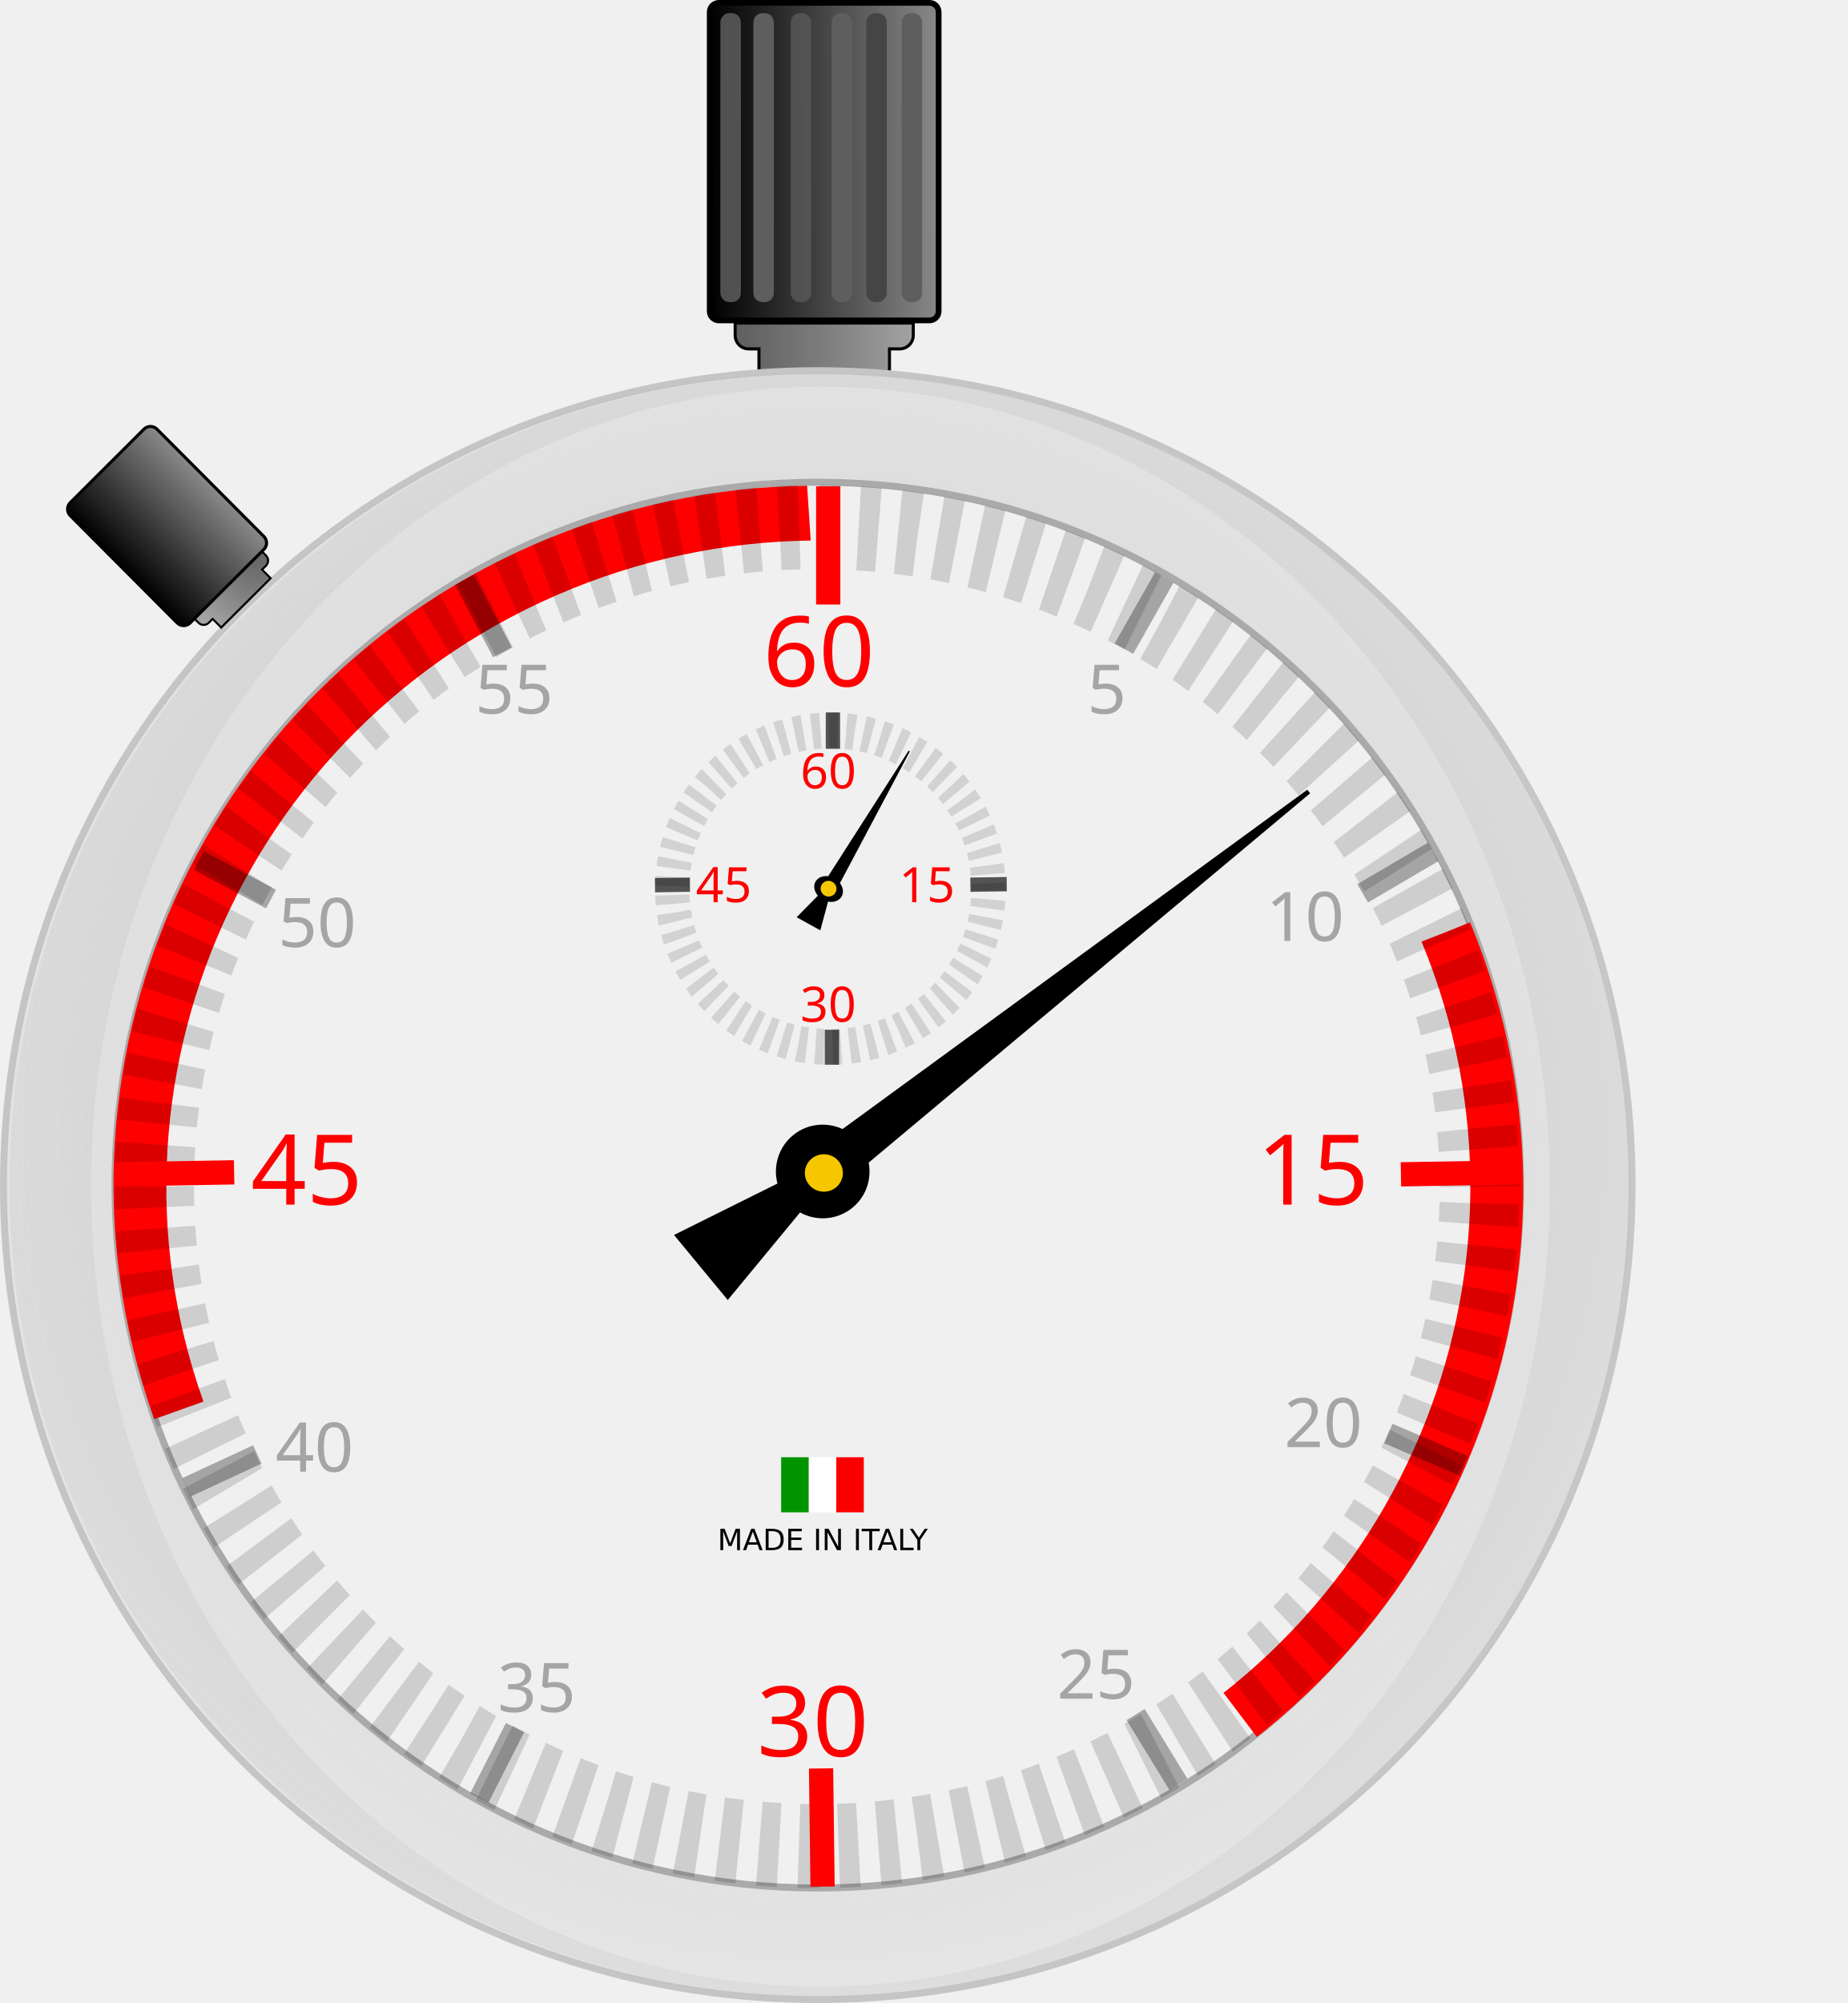
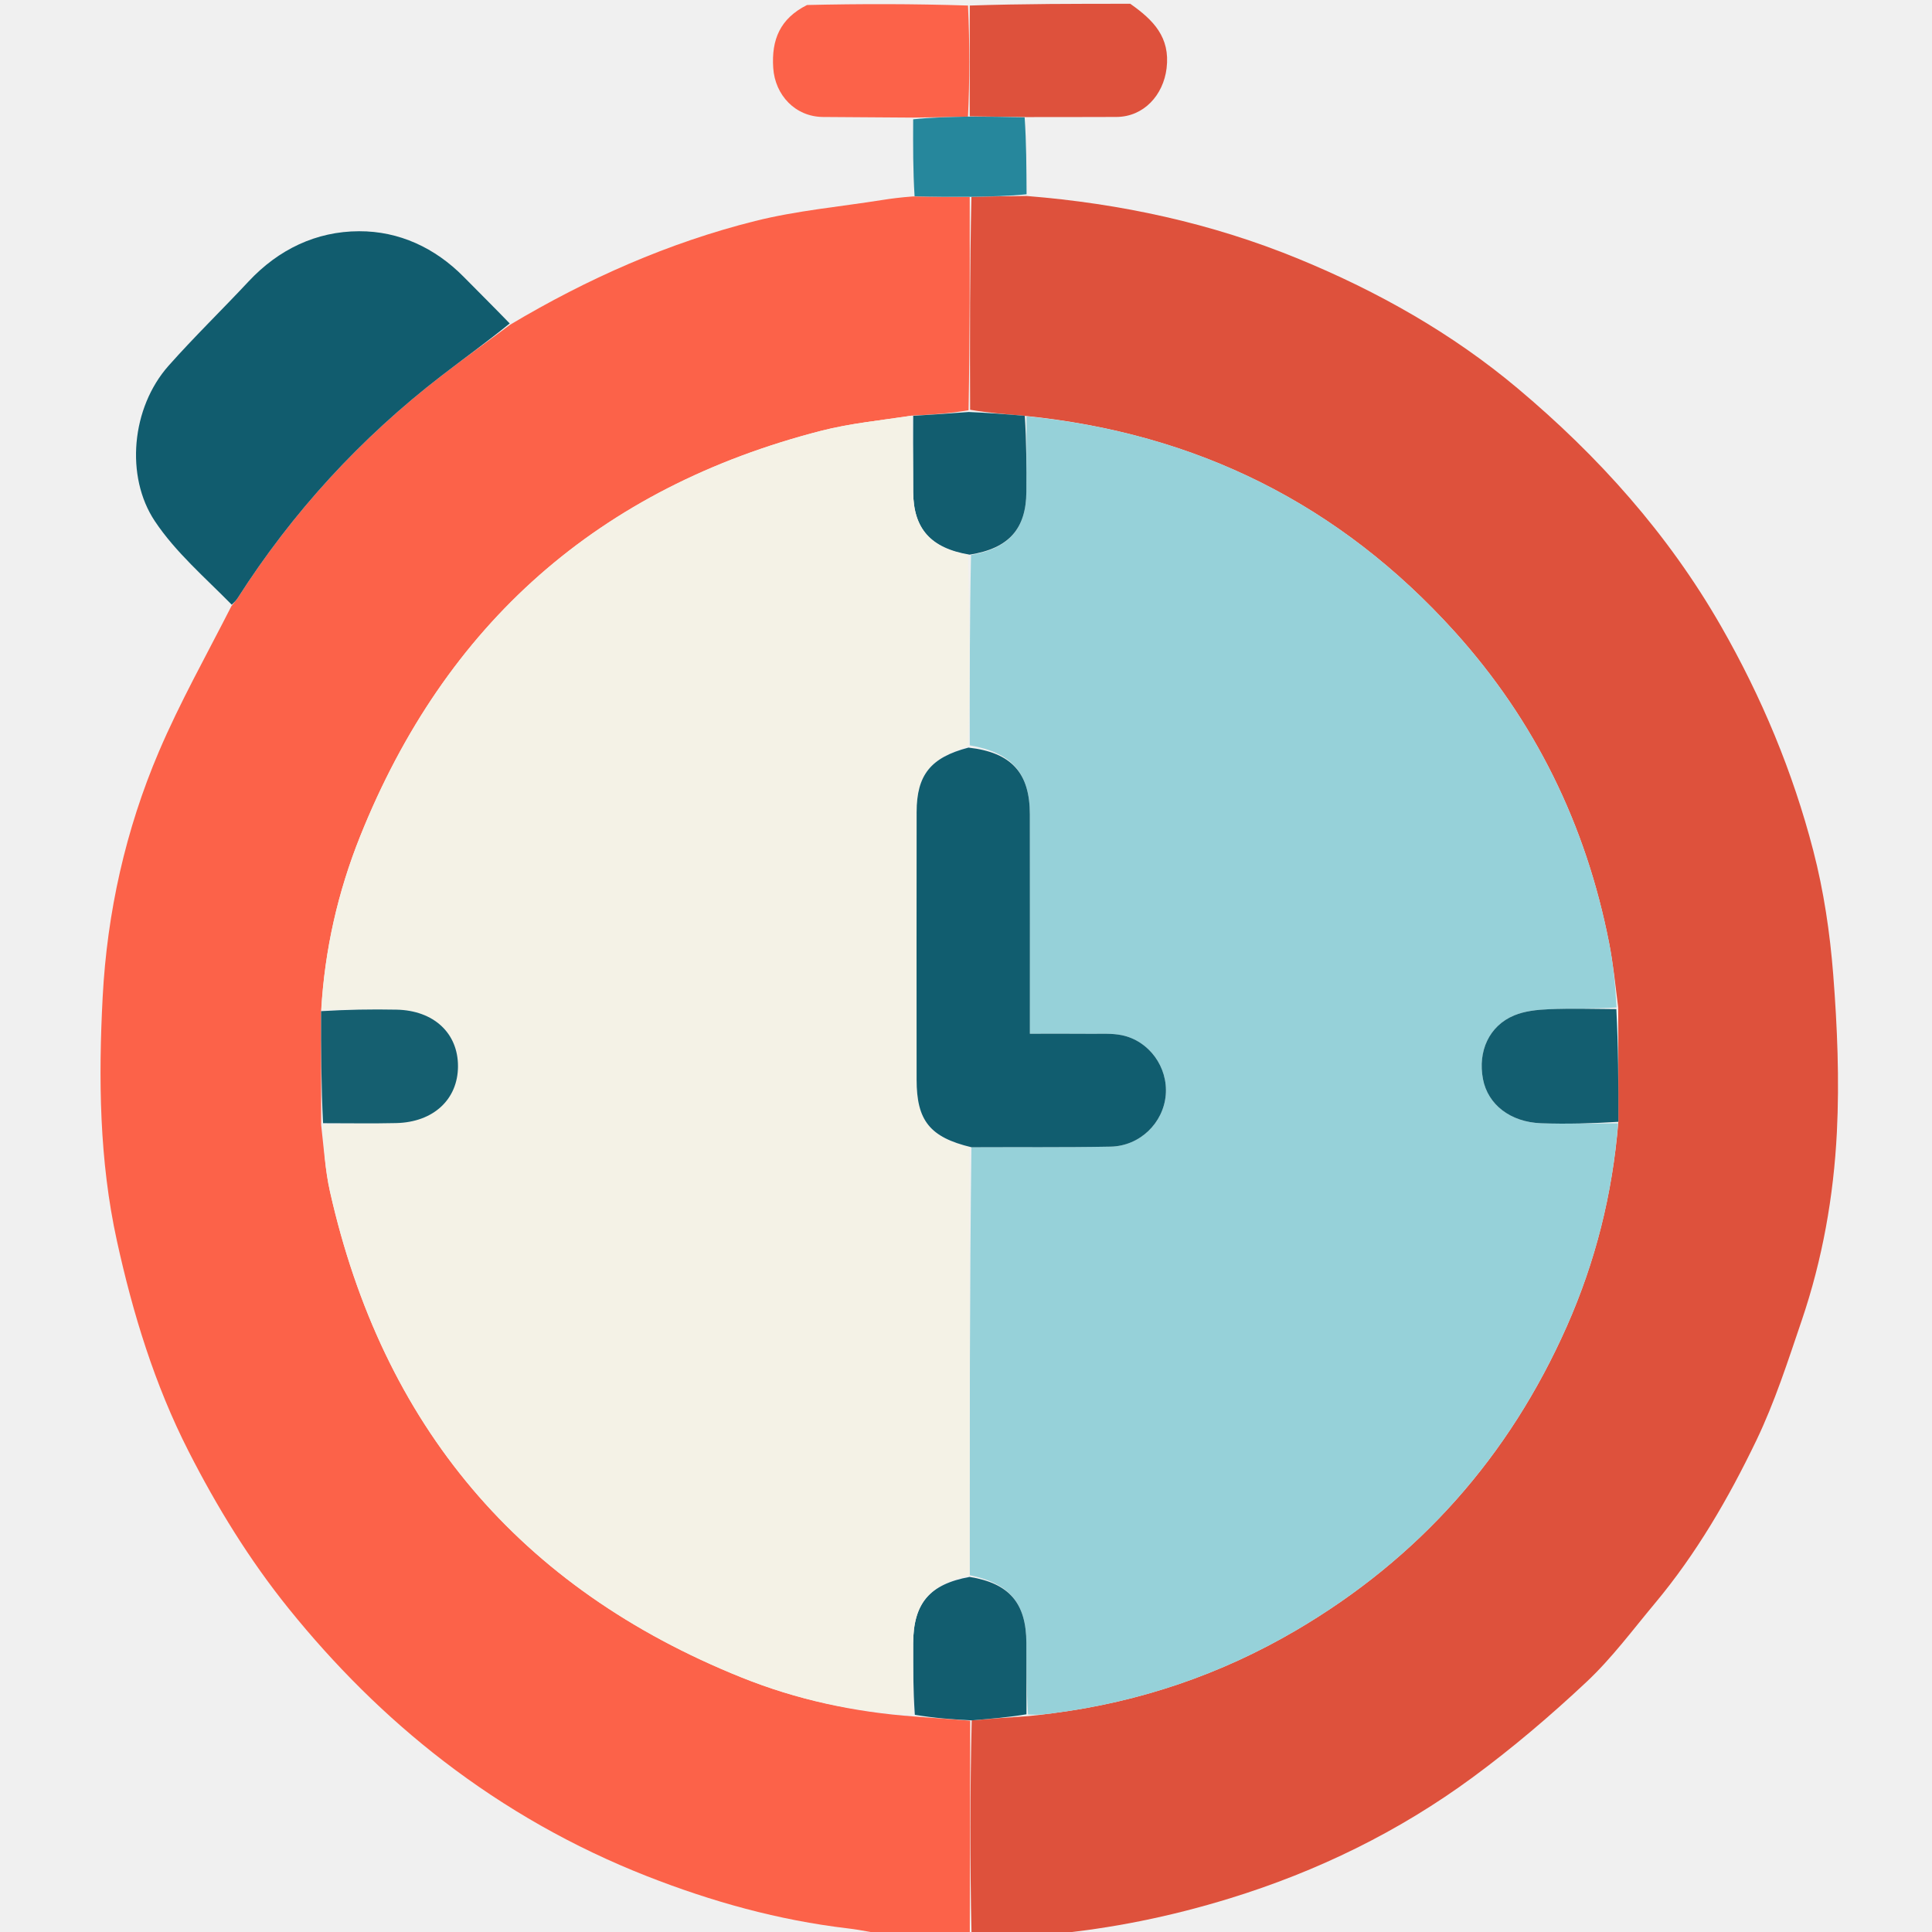
- <svg xmlns="http://www.w3.org/2000/svg" xmlns:xlink="http://www.w3.org/1999/xlink" id="svg1" viewBox="0 0 606.67 657.5" version="1.1">
-   <defs id="defs3">
-     <linearGradient id="linearGradient2182">
-       <stop id="stop2183" style="stop-color:#5e5e5e" offset="0" />
-       <stop id="stop2184" style="stop-color:#474747;stop-opacity:.454" offset="1" />
-     </linearGradient>
-     <linearGradient id="linearGradient1712">
-       <stop id="stop1713" style="stop-color:#000000" offset="0" />
-       <stop id="stop1714" style="stop-color:#ffffff" offset="1" />
-     </linearGradient>
-     <linearGradient id="linearGradient1702">
-       <stop id="stop1703" style="stop-color:#cacaca" offset="0" />
-       <stop id="stop1704" style="stop-color:#cacaca;stop-opacity:0" offset="1" />
-     </linearGradient>
-     <radialGradient id="radialGradient1706" xlink:href="#linearGradient1702" gradientUnits="userSpaceOnUse" cy="509.73" cx="376.01" gradientTransform="scale(1 .99998)" r="497.32" />
-     <radialGradient id="radialGradient1711" xlink:href="#linearGradient1702" gradientUnits="userSpaceOnUse" cy="509.73" cx="376.01" gradientTransform="matrix(.99803 0 0 .996 2.5723 2.1099)" r="497.32" />
-     <radialGradient id="radialGradient1716" xlink:href="#linearGradient1712" gradientUnits="userSpaceOnUse" cy="530.61" cx="378.6" gradientTransform="scale(1 .99998)" r="432.17" />
-     <radialGradient id="radialGradient2439" xlink:href="#linearGradient2182" gradientUnits="userSpaceOnUse" cy="57.465" cx="488.17" gradientTransform="matrix(.39282 -.39152 .57715 .57905 -400.49 533.77)" r="60.89" />
-     <linearGradient id="linearGradient2472" y2="22.35" xlink:href="#linearGradient1712" gradientUnits="userSpaceOnUse" y1="23.035" gradientTransform="matrix(.84915 0 0 1.1776 -1.1415 1.3317)" x2="562.06" x1="398.92" />
-     <linearGradient id="linearGradient2571" y2="350.03" xlink:href="#linearGradient2182" gradientUnits="userSpaceOnUse" y1="350.03" gradientTransform="scale(1.874 .53362)" x2="222.03" x1="182.44" />
-     <linearGradient id="linearGradient2584" y2="22.35" xlink:href="#linearGradient1712" gradientUnits="userSpaceOnUse" y1="23.035" gradientTransform="matrix(.57179 0 0 .793 -357.84 245.58)" x2="562.06" x1="398.92" />
-   </defs>
-   <g id="layer1" transform="translate(-97.078 -148.39)">
-     <g id="g1565">
-       <g id="g2572" transform="matrix(.80176 0 0 .80176 62.018 112)">
-         <g id="g2450" transform="translate(3.3015,-1.2381)">
-           <rect id="rect1719" style="stroke:#000000;stroke-width:1.863;fill:url(#linearGradient2472)" rx="2.981" ry="2.981" transform="matrix(1.2588,0,0,1.2588,-93.91,76.977)" width="74.467" y="-23.179" x="337.6" height="103.28" />
-           <rect id="rect2190" style="fill-opacity:.844;fill:#5e5e5e" rx="3.752" ry="3.752" height="118.31" width="8.382" y="52.005" x="335.43" />
-           <rect id="rect2191" style="fill:#5e5e5e" rx="3.752" ry="3.752" height="118.31" width="8.382" y="52.005" x="348.94" />
-           <rect id="rect2192" style="fill-opacity:.682;fill:#5e5e5e" rx="3.752" ry="3.752" height="118.31" width="8.382" y="52.005" x="364.23" />
-           <rect id="rect2193" style="fill:#5e5e5e" rx="3.752" ry="3.752" height="118.31" width="8.382" y="52.005" x="380.98" />
-           <rect id="rect2194" style="fill:#454545" rx="3.752" ry="3.752" height="118.31" width="8.382" y="52.005" x="395.17" />
-           <rect id="rect2195" style="fill:#5e5e5e" rx="3.752" ry="3.752" height="118.31" width="8.382" y="52.005" x="409.64" />
-         </g>
-         <path id="rect1717" style="stroke:#000000;stroke-width:1.25;fill:url(#linearGradient2571)" transform="translate(2.2698 .82538)" d="m342.51 176.84v5c0 3.07 2.47 5.57 5.53 5.57h4.22v9.31h53.44v-9.31h4.19c3.06 0 5.56-2.5 5.56-5.57v-5h-72.94z" />
-       </g>
-       <path id="path1078" style="stroke:url(#radialGradient1716);stroke-width:2.862;fill:url(#radialGradient1706)" transform="matrix(.80176 0 0 .80176 62.018 112)" d="m378.62 197.16c-184.06 0-333.46 149.37-333.46 333.43-0.004 184.07 149.4 333.44 333.46 333.44 184.07 0 333.44-149.37 333.44-333.44 0-184.06-149.37-333.43-333.44-333.43zm0 45.65c158.87 0 287.79 128.93 287.79 287.78 0 158.86-128.92 287.79-287.79 287.79-158.86-0.01-287.81-128.93-287.81-287.79 0.002-158.85 128.95-287.78 287.81-287.78z" />
-       <path id="path1707" style="fill:url(#radialGradient1711)" transform="matrix(.80176 0 0 .80176 62.018 112)" d="m380.45 198.49c-183.71 0-332.82 148.79-332.82 332.12 0.002 183.33 149.11 332.09 332.82 332.09 183.7 0 332.78-148.76 332.78-332.09s-149.08-332.12-332.78-332.12zm-0.73 5.29c164.86 0 298.66 146.72 298.66 327.49s-133.8 327.46-298.66 327.46-298.66-146.69-298.66-327.46c-0.001-180.77 133.8-327.49 298.66-327.49z" />
-       <path id="path2396" style="stroke:#ff0000;stroke-width:17.329;stroke-dasharray:415.887, 415.887;stroke-dashoffset:136.9;fill:none" d="m624.22 562.17c0 116.51-100.57 210.97-224.62 210.97s-224.62-94.454-224.62-210.97c0-116.51 100.57-210.97 224.62-210.97s224.62 94.454 224.62 210.97z" transform="matrix(.91729 -.37217 .40045 .97013 -225.91 141.3)" />
-       <g id="g2585" transform="matrix(.80176 0 0 .80176 62.018 112)">
-         <path id="path2208" style="stroke:#000000;stroke-width:.842;fill:url(#radialGradient2439)" transform="translate(320.18,-107.97)" d="m-228.05 371.14c-1.16 1.16-1.16 3.03-0.01 4.2l32.89 32.99c1.16 1.16 3.04 1.17 4.2 0.01l1.59-1.59 3.52 3.53 20.24-20.17-3.52-3.53 1.6-1.59c1.16-1.16 1.16-3.04 0.01-4.2l-32.89-33c-1.16-1.16-3.04-1.16-4.2 0l-23.43 23.35z" />
-         <rect id="rect2209" style="stroke:#000000;stroke-width:1.254;fill:url(#linearGradient2584)" rx="3.752" ry="3.752" transform="rotate(-44.906)" width="50.144" y="229.08" x="-129.73" height="69.543" />
-       </g>
-       <path id="path2257" style="stroke-opacity:.142;stroke-dashoffset:8.068;stroke:#000000;stroke-dasharray:6.724, 6.724;stroke-width:26.895;fill:none" d="m624.22 562.17c0 116.51-100.57 210.97-224.62 210.97s-224.62-94.454-224.62-210.97c0-116.51 100.57-210.97 224.62-210.97s224.62 94.454 224.62 210.97z" transform="matrix(.96842 0 0 1.0262 -21.716 -38.991)" />
-       <path id="path2258" style="stroke-width:0;fill:none" d="m624.22 562.17c0 116.51-100.57 210.97-224.62 210.97s-224.62-94.454-224.62-210.97c0-116.51 100.57-210.97 224.62-210.97s224.62 94.454 224.62 210.97z" transform="matrix(.93419 0 0 .99656 -8.5351 -23.271)" />
-       <rect id="rect2404" style="fill:#ff0000" transform="matrix(.80176 0 0 .80176 62.018 112)" height="48.399" width="9.928" y="244.48" x="377.92" />
-       <rect id="rect2405" style="fill:#ff0000" transform="matrix(.013608 .80165 -.80165 .013608 62.018 112)" height="48.399" width="9.928" y="-130.67" x="522.69" />
-       <rect id="rect2406" style="fill:#ff0000" transform="matrix(.013608 .80165 -.80165 .013608 62.018 112)" height="48.399" width="9.928" y="-656.78" x="531.62" />
-       <rect id="rect2407" style="fill:#ff0000" transform="matrix(-.8017 .010138 -.010138 -.8017 62.018 112)" height="48.399" width="9.928" y="-822.56" x="-375.16" />
-       <text id="text2408" style="font-size:40px;font-family:Arial Black;line-height:100%;fill:#ff0000" transform="matrix(.80176 0 0 .80176 490.86 421.44)" y="378.503" x="-181.185" xml:space="preserve">
-         <tspan id="tspan2409" x="-181.185" y="378.503">30</tspan>
-       </text>
-       <text id="text2411" style="font-size:40px;font-family:Arial Black;line-height:100%;fill:#ff0000" transform="matrix(.80176 0 0 .80176 463 31.407)" y="426.902" x="-143.955" xml:space="preserve">
-         <tspan id="tspan2412" x="-143.955" y="426.902">60</tspan>
-       </text>
-       <text id="text2414" style="font-size:40px;font-family:Arial Black;line-height:100%;fill:#ff0000" transform="matrix(.80176 0 0 .80176 564.48 279.16)" y="330.104" x="-68.255" xml:space="preserve">
-         <tspan id="tspan2415" x="-68.255" y="330.104">15</tspan>
-       </text>
-       <text id="text2417" style="font-size:40px;font-family:Arial Black;line-height:100%;fill:#ff0000" transform="matrix(.80176 0 0 .80176 216.24 211.5)" y="414.492" x="-45.917" xml:space="preserve">
-         <tspan id="tspan2418" x="-45.917" y="414.492">45</tspan>
-       </text>
-       <path id="path2420" style="fill:#000000" transform="matrix(.80176 0 0 .80176 62.018 112)" d="m579.07 368.71-190.31 138.93c-6.35-2.93-14.07-2.35-19.96 2.28-6.22 4.9-8.6 12.85-6.7 20.03l-42.36 21.06 22 26.63 29.61-35.84c6.56 3.62 14.92 3.2 21.19-1.73 5.84-4.6 8.21-11.87 6.92-18.69l180.77-151.2-1.16-1.47z" />
-       <path id="path2400" style="stroke:#000000;stroke-width:1.801;fill:#f6c600" d="m170.02 426.28c0 4.455-3.889 8.066-8.687 8.066s-8.687-3.611-8.687-8.066c0-4.455 3.889-8.066 8.687-8.066s8.687 3.611 8.687 8.066z" transform="matrix(.80176 0 0 .85758 238.22 167.86)" />
-       <path id="path2394" style="stroke-opacity:.128;stroke-dashoffset:16.444;stroke:#000000;stroke-dasharray:3.426, 3.426;stroke-width:13.703;fill:none" d="m428.14 459.17c0 33.584-28.336 60.809-63.291 60.809-34.954 0-63.291-27.225-63.291-60.809s28.336-60.809 63.291-60.809c34.954 0 63.291 27.225 63.291 60.809z" transform="matrix(.8207 0 0 .85447 70.281 47.777)" />
-       <g id="g2484" transform="matrix(.69388 .40169 -.40169 .69388 532.62 404.15)">
-         <path id="path2474" style="fill:#000000" d="m-153.96 75.671-2.75 60.989c-2 0.82-3.39 2.49-3.39 4.43 0 2.05 1.53 3.8 3.72 4.57l-3.1 11.99 11.08-0.21-3.16-11.76c2.22-0.76 3.77-2.53 3.77-4.59 0-1.93-1.36-3.58-3.34-4.41l-2.23-61.009h-0.6z" />
-         <path id="path2475" style="stroke:#000000;stroke-width:1.801;fill:#f6c600" d="m170.02 426.28c0 4.455-3.889 8.066-8.687 8.066s-8.687-3.611-8.687-8.066c0-4.455 3.889-8.066 8.687-8.066s8.687 3.611 8.687 8.066z" transform="matrix(.41818 0 0 .4473 -221.49 -49.682)" />
-       </g>
-       <text id="text2476" style="font-size:20px;font-family:Arial Black;line-height:100%;fill:#ff0000" transform="matrix(.80176 0 0 .80176 475.29 64.912)" y="426.902" x="-143.955" xml:space="preserve">
-         <tspan id="tspan2477" x="-143.955" y="426.902">60</tspan>
-       </text>
-       <text id="text2487" style="font-size:20px;font-family:Arial Black;line-height:100%;fill:#ff0000" transform="matrix(.80176 0 0 .80176 505.11 180.31)" y="378.503" x="-181.185" xml:space="preserve">
-         <tspan id="tspan2488" x="-181.185" y="378.503">30</tspan>
-       </text>
-       <text id="text2490" style="font-size:20px;font-family:Arial Black;line-height:100%;fill:#ff0000" transform="matrix(.80176 0 0 .80176 446.97 179.88)" y="330.104" x="-68.255" xml:space="preserve">
-         <tspan id="tspan2491" x="-68.255" y="330.104">15</tspan>
-       </text>
-       <text id="text2493" style="font-size:20px;font-family:Arial Black;line-height:100%;fill:#ff0000" transform="matrix(.80176 0 0 .80176 362.35 112.22)" y="414.492" x="-45.917" xml:space="preserve">
-         <tspan id="tspan2494" x="-45.917" y="414.492">45</tspan>
-       </text>
-       <rect id="rect2497" style="fill-opacity:.654;fill:#000000" transform="matrix(.80176 0 0 .80176 492.87 326.92)" height="14.883" width="5.857" y="69.013" x="-155.5" />
-       <rect id="rect2500" style="fill-opacity:.654;fill:#000000" transform="matrix(.0089458 .80171 -.80166 .012845 492.87 326.92)" height="14.326" width="5.856" y="212.66" x="133.19" />
-       <rect id="rect2501" style="fill-opacity:.654;fill:#000000" transform="matrix(.80176 0 0 .80176 492.87 326.92)" height="14.312" width="5.857" y="198.93" x="-155.91" />
-       <rect id="rect2503" style="fill-opacity:.654;fill:#000000" transform="matrix(.0093006 .80171 -.80167 .012355 492.87 326.92)" height="14.894" width="5.856" y="82.994" x="135.12" />
-       <text id="text2525" style="font-size:28px;fill-opacity:.314;font-family:Arial Black;line-height:100%;fill:#000000" transform="matrix(.80176 0 0 .80176 562.49 214.48)" y="209.728" x="-135.268" xml:space="preserve">
-         <tspan id="tspan2526" x="-135.268" y="209.728">5</tspan>
-       </text>
-       <text id="text2528" style="font-size:28px;fill-opacity:.314;font-family:Arial Black;line-height:100%;fill:#000000" transform="matrix(.80176 0 0 .80176 622.19 253.29)" y="254.404" x="-136.509" xml:space="preserve">
-         <tspan id="tspan2529" x="-136.509" y="254.404">10</tspan>
-       </text>
-       <text id="text2531" style="font-size:28px;fill-opacity:.314;font-family:Arial Black;line-height:100%;fill:#000000" transform="matrix(.80176 0 0 .80176 622.19 384.62)" y="297.838" x="-129.063" xml:space="preserve">
-         <tspan id="tspan2532" x="-129.063" y="297.838">20</tspan>
-       </text>
-       <text id="text2534" style="font-size:28px;fill-opacity:.314;font-family:Arial Black;line-height:100%;fill:#000000" transform="matrix(.80176 0 0 .80176 542.59 438.35)" y="333.827" x="-122.858" xml:space="preserve">
-         <tspan id="tspan2535" x="-122.858" y="333.827">25</tspan>
-       </text>
-       <text id="text2537" style="font-size:28px;fill-opacity:.314;font-family:Arial Black;line-height:100%;fill:#000000" transform="matrix(.80176 0 0 .80176 356.96 420.81)" y="361.129" x="-120.376" xml:space="preserve">
-         <tspan id="tspan2538" x="-120.376" y="361.129">35</tspan>
-       </text>
-       <text id="text2540" style="font-size:28px;fill-opacity:.314;font-family:Arial Black;line-height:100%;fill:#000000" transform="matrix(.80176 0 0 .80176 281.02 321.04)" y="387.19" x="-116.653" xml:space="preserve">
-         <tspan id="tspan2541" x="-116.653" y="387.19">40</tspan>
-       </text>
-       <text id="text2543" style="font-size:28px;fill-opacity:.314;font-family:Arial Black;line-height:100%;fill:#000000" transform="matrix(.80176 0 0 .80176 277.93 126.92)" y="414.492" x="-111.689" xml:space="preserve">
-         <tspan id="tspan2544" x="-111.689" y="414.492">50</tspan>
-       </text>
-       <text id="text2546" style="font-size:28px;fill-opacity:.314;font-family:Arial Black;line-height:100%;fill:#000000" transform="matrix(.80176 0 0 .80176 337.63 31.406)" y="438.071" x="-105.484" xml:space="preserve">
-         <tspan id="tspan2547" x="-105.484" y="438.071">55</tspan>
-       </text>
-       <rect id="rect2549" style="fill-opacity:.314;fill:#000000" transform="matrix(.69748 .39541 -.39541 .69748 62.018 112)" height="33.478" width="8.678" y="-11.517" x="587.44" />
-       <rect id="rect2550" style="fill-opacity:.314;fill:#000000" transform="matrix(.40621 .69124 -.69124 .40621 62.018 112)" height="33.478" width="8.678" y="-343.96" x="655" />
-       <rect id="rect2551" style="fill-opacity:.314;fill:#000000" transform="matrix(.70948 -.37345 .37345 .70948 62.018 112)" height="33.478" width="8.678" y="359.21" x="70.897" />
-       <rect id="rect2552" style="fill-opacity:.314;fill:#000000" transform="matrix(.37705 -.70757 .70757 .37705 62.018 112)" height="33.478" width="8.678" y="297.49" x="-296.48" />
-       <rect id="rect2553" style="fill-opacity:.314;fill:#000000" transform="matrix(-.42104 -.90704 .90704 -.42104 0 0)" height="25.551" width="6.623" y="-124.37" x="-647.4" />
-       <rect id="rect2554" style="fill-opacity:.314;fill:#000000" transform="matrix(-.89168 -.45266 .45266 -.89168 0 0)" height="25.882" width="6.709" y="-543.38" x="-564.58" />
-       <rect id="rect2555" style="fill-opacity:.314;fill:#000000" transform="matrix(-.31587 .73692 -.73692 -.31587 62.018 112)" height="33.478" width="8.678" y="-845.33" x="335.62" />
-       <rect id="rect2556" style="fill-opacity:.314;fill:#000000" transform="matrix(-.6835 .4191 -.4191 -.6835 62.018 112)" height="33.478" width="8.678" y="-936.55" x="-47.401" />
-       <text id="text34335" style="font-size:12px;font-family:Bitstream Vera Sans;fill:#000000" xml:space="preserve" transform="matrix(.80176 0 0 .80176 162.51 -76.051)" y="914.612" x="212.21">
-         <tspan id="tspan34336" x="212.21" y="914.612">MADE IN ITALY</tspan>
-       </text>
-       <rect id="rect171" style="fill-rule:evenodd;stroke-width:1pt;fill:#ffffff" transform="matrix(.025538 0 0 .025538 359.94 630.63)" height="708.66" width="1063" y="-152.59" x="-250.48" />
-       <rect id="rect403" style="fill-rule:evenodd;stroke-width:1pt;fill:#009500" transform="matrix(.025538 0 0 .025538 359.94 630.63)" height="708.66" width="354.33" y="-152.59" x="-250.48" />
-       <rect id="rect135" style="fill-rule:evenodd;stroke-width:1pt;fill:#fc0000" transform="matrix(.025538 0 0 .025538 359.94 630.63)" height="708.66" width="354.33" y="-152.59" x="458.18" />
-     </g>
-   </g>
+ <svg xmlns="http://www.w3.org/2000/svg" version="1.1" id="Layer_1" x="0px" y="0px" width="100%" viewBox="0 0 512 512" enable-background="new 0 0 512 512" xml:space="preserve">
+   <path fill="#FFFFFF" opacity="0" stroke="none" d=" M300,1   C370.968,1 441.936,1 512.952,1   C512.952,171.557 512.952,342.114 512.952,513   C434.979,513 356.957,513 278.661,512.622   C294.578,511.113 310.345,507.87 325.853,503.101   C349.114,495.949 370.724,485.401 390.28,471.011   C400.837,463.244 410.892,454.685 420.454,445.716   C427.131,439.453 432.668,431.957 438.574,424.893   C449.532,411.786 458.068,397.065 465.423,381.784   C470.332,371.582 473.828,360.663 477.484,349.904   C482.973,333.75 485.946,316.964 486.792,300.017   C487.484,286.138 486.906,272.122 485.821,258.251   C484.958,247.227 483.31,236.113 480.536,225.422   C475.121,204.553 466.869,184.757 456.093,165.954   C442.059,141.466 423.556,120.845 402.14,102.876   C384.801,88.328 365.161,77.246 344.189,68.623   C321.069,59.116 296.952,53.932 272.054,51.476   C272.01,44.396 272.006,37.781 272.465,31.095   C280.571,31.017 288.212,31.028 295.853,30.994   C303.132,30.963 308.304,25.178 309.16,18.091   C310.157,9.847 305.641,5.298 300,1  z" />
+   <path fill="#FFFFFF" opacity="0" stroke="none" d=" M236,513   C157.702,513 79.404,513 1.053,513   C1.053,342.446 1.053,171.893 1.053,1   C71.688,1 142.376,1 213.409,1.326   C206.74,4.904 204.414,10.489 204.912,17.999   C205.392,25.246 210.788,30.941 218.101,31   C226.068,31.064 234.034,31.111 242,31.622   C241.973,38.683 241.946,45.289 241.49,51.93   C238.645,52.309 236.223,52.616 233.814,52.999   C222.571,54.789 211.134,55.811 200.132,58.566   C177.139,64.325 155.603,73.881 135.074,85.719   C130.918,81.414 126.899,77.44 122.933,73.414   C115.283,65.649 105.76,61.246 95.146,61.279   C83.791,61.314 73.805,66.09 65.855,74.607   C58.858,82.102 51.481,89.253 44.679,96.917   C34.779,108.071 33.166,126.294 41.022,138.092   C46.517,146.345 54.337,153.05 61.046,160.776   C54.634,173.785 47.652,186.191 42.1,199.207   C33.273,219.902 28.385,241.832 27.21,264.215   C26.078,285.786 26.301,307.481 30.977,328.821   C35.209,348.129 40.973,366.938 49.961,384.584   C57.457,399.299 66.049,413.312 76.485,426.26   C88.641,441.342 102.232,454.925 117.498,466.666   C133.969,479.333 151.972,489.555 171.417,497.194   C188.645,503.962 206.285,508.875 224.684,511.044   C228.48,511.491 232.229,512.338 236,513  z" />
+   <path fill="#DE513C" opacity="1" stroke="none" d=" M272.094,51.939   C296.952,53.932 321.069,59.116 344.189,68.623   C365.161,77.246 384.801,88.328 402.14,102.876   C423.556,120.845 442.059,141.466 456.093,165.954   C466.869,184.757 475.121,204.553 480.536,225.422   C483.31,236.113 484.958,247.227 485.821,258.251   C486.906,272.122 487.484,286.138 486.792,300.017   C485.946,316.964 482.973,333.75 477.484,349.904   C473.828,360.663 470.332,371.582 465.423,381.784   C458.068,397.065 449.532,411.786 438.574,424.893   C432.668,431.957 427.131,439.453 420.454,445.716   C410.892,454.685 400.837,463.244 390.28,471.011   C370.724,485.401 349.114,495.949 325.853,503.101   C310.345,507.87 294.578,511.113 278.193,512.622   C271.312,513 264.625,513 257.469,512.531   C257.036,493.376 257.072,474.69 257.516,455.917   C262.629,455.471 267.333,455.111 272.448,454.795   C274.997,454.555 277.133,454.267 279.271,453.989   C302.134,451.015 323.546,443.741 343.425,432.082   C376.015,412.967 399.919,386.026 415.207,351.52   C422.797,334.39 427.328,316.415 428.884,297.292   C428.908,287.074 428.854,277.268 428.844,267.018   C428.079,260.99 427.505,255.36 426.42,249.83   C420.298,218.628 406.81,191 385.484,167.381   C355.083,133.711 317.165,114.795 271.581,110.208   C266.464,109.751 261.798,109.406 257.09,108.59   C257.027,89.483 257.006,70.846 257.445,52.153   C262.634,52.044 267.364,51.992 272.094,51.939  z" />
+   <path fill="#FC6249" opacity="1" stroke="none" d=" M257.107,456.003   C257.072,474.69 257.036,493.376 257,512.531   C250.312,513 243.625,513 236.469,513   C232.229,512.338 228.48,511.491 224.684,511.044   C206.285,508.875 188.645,503.962 171.417,497.194   C151.972,489.555 133.969,479.333 117.498,466.666   C102.232,454.925 88.641,441.342 76.485,426.26   C66.049,413.312 57.457,399.299 49.961,384.584   C40.973,366.938 35.209,348.129 30.977,328.821   C26.301,307.481 26.078,285.786 27.21,264.215   C28.385,241.832 33.273,219.902 42.1,199.207   C47.652,186.191 54.634,173.785 61.349,160.591   C62.14,159.56 62.61,159.077 62.965,158.522   C77.521,135.746 95.533,116.13 116.928,99.631   C122.948,94.989 129.129,90.555 135.236,86.026   C155.603,73.881 177.139,64.325 200.132,58.566   C211.134,55.811 222.571,54.789 233.814,52.999   C236.223,52.616 238.645,52.309 241.947,52.057   C247.55,52.167 252.268,52.188 256.985,52.209   C257.006,70.846 257.027,89.483 256.677,108.715   C251.541,109.602 246.776,109.896 241.592,110.148   C233.329,111.427 225.34,112.182 217.663,114.153   C158.77,129.274 118.021,165.263 95.435,221.65   C89.553,236.335 86.04,251.698 85.094,267.965   C85.07,278.121 85.116,287.888 85.108,298.101   C85.829,304.294 86.18,310.137 87.448,315.773   C101.376,377.699 137.595,420.874 196.6,444.574   C211.124,450.408 226.329,453.751 242.435,454.895   C247.624,455.307 252.366,455.655 257.107,456.003  z" />
+   <path fill="#FC6249" opacity="1" stroke="none" d=" M242,31.165   C234.034,31.111 226.068,31.064 218.101,31   C210.788,30.941 205.392,25.246 204.912,17.999   C204.414,10.489 206.74,4.904 213.877,1.326   C228.021,1 242.042,1 256.531,1.469   C256.996,11.57 256.991,21.202 256.526,30.902   C251.377,31.035 246.688,31.1 242,31.165  z" />
+   <path fill="#DE513C" opacity="1" stroke="none" d=" M256.987,30.834   C256.991,21.202 256.996,11.57 257,1.469   C271.021,1 285.042,1 299.531,1   C305.641,5.298 310.157,9.847 309.16,18.091   C308.304,25.178 303.132,30.963 295.853,30.994   C288.212,31.028 280.571,31.017 272.004,31.029   C266.381,30.966 261.684,30.9 256.987,30.834  z" />
+   <path fill="#26879C" opacity="1" stroke="none" d=" M256.526,30.902   C261.684,30.9 266.381,30.966 271.54,31.098   C272.006,37.781 272.01,44.396 272.054,51.476   C267.364,51.992 262.634,52.044 257.445,52.153   C252.268,52.188 247.55,52.167 242.376,52.02   C241.946,45.289 241.973,38.683 242,31.622   C246.688,31.1 251.377,31.035 256.526,30.902  z" />
+   <path fill="#115C6E" opacity="1" stroke="none" d=" M135.074,85.719   C129.129,90.555 122.948,94.989 116.928,99.631   C95.533,116.13 77.521,135.746 62.965,158.522   C62.61,159.077 62.14,159.56 61.421,160.261   C54.337,153.05 46.517,146.345 41.022,138.092   C33.166,126.294 34.779,108.071 44.679,96.917   C51.481,89.253 58.858,82.102 65.855,74.607   C73.805,66.09 83.791,61.314 95.146,61.279   C105.76,61.246 115.283,65.649 122.933,73.414   C126.899,77.44 130.918,81.414 135.074,85.719  z" />
+   <path fill="#96D1D9" opacity="1" stroke="none" d=" M428.806,297.704   C427.328,316.415 422.797,334.39 415.207,351.52   C399.919,386.026 376.015,412.967 343.425,432.082   C323.546,443.741 302.134,451.015 279.271,453.989   C277.133,454.267 274.997,454.555 272.438,454.345   C272.012,447.706 272.022,441.561 272.001,435.415   C271.963,424.818 267.47,419.597 256.973,417.438   C256.982,379.345 256.976,341.714 257.438,304.031   C270.042,303.963 282.181,304.105 294.312,303.87   C302.09,303.72 308.322,297.593 308.937,290.147   C309.544,282.806 304.547,275.829 297.285,274.336   C294.719,273.809 291.995,273.989 289.342,273.966   C283.938,273.918 278.534,273.951 272.927,273.951   C272.927,254 272.948,234.888 272.919,215.776   C272.903,204.792 268.029,199.39 256.999,197.523   C256.983,180.416 256.965,163.778 257.339,147.069   C267.418,145.353 271.935,140.097 271.997,130.32   C272.04,123.654 272.023,116.987 272.032,110.321   C317.165,114.795 355.083,133.711 385.484,167.381   C406.81,191 420.298,218.628 426.42,249.83   C427.505,255.36 428.079,260.99 428.39,266.981   C422.082,267.386 416.265,267.206 410.466,267.454   C407.368,267.586 404.083,267.928 401.266,269.098   C394.642,271.849 391.587,278.588 393.007,285.988   C394.292,292.681 400.208,297.369 408.392,297.67   C415.188,297.921 422,297.71 428.806,297.704  z" />
+   <path fill="#135E70" opacity="1" stroke="none" d=" M428.884,297.292   C422,297.71 415.188,297.921 408.392,297.67   C400.208,297.369 394.292,292.681 393.007,285.988   C391.587,278.588 394.642,271.849 401.266,269.098   C404.083,267.928 407.368,267.586 410.466,267.454   C416.265,267.206 422.082,267.386 428.346,267.425   C428.854,277.268 428.908,287.074 428.884,297.292  z" />
+   <path fill="#125D6F" opacity="1" stroke="none" d=" M256.958,417.899   C267.47,419.597 271.963,424.818 272.001,435.415   C272.022,441.561 272.012,447.706 272.026,454.301   C267.333,455.111 262.629,455.471 257.516,455.917   C252.366,455.655 247.624,455.307 242.438,454.44   C241.995,447.778 241.979,441.636 242.001,435.494   C242.038,424.891 246.342,419.84 256.958,417.899  z" />
+   <path fill="#125D6F" opacity="1" stroke="none" d=" M271.581,110.208   C272.023,116.987 272.04,123.654 271.997,130.32   C271.935,140.097 267.418,145.353 256.956,146.99   C246.598,145.262 242.081,140.042 242.009,130.472   C241.957,123.711 242.006,116.95 242.011,110.189   C246.776,109.896 251.541,109.602 256.719,109.185   C261.798,109.406 266.464,109.751 271.581,110.208  z" />
+   <path fill="#F4F2E6" opacity="1" stroke="none" d=" M241.592,110.148   C242.006,116.95 241.957,123.711 242.009,130.472   C242.081,140.042 246.598,145.262 256.565,147.06   C256.965,163.778 256.983,180.416 256.654,197.655   C246.636,200.74 242.931,205.362 242.917,215.216   C242.884,238.849 242.894,262.483 242.911,286.116   C242.919,296.97 246.408,301.394 256.97,304.082   C256.976,341.714 256.982,379.345 256.973,417.438   C246.342,419.84 242.038,424.891 242.001,435.494   C241.979,441.636 241.995,447.778 241.99,454.376   C226.329,453.751 211.124,450.408 196.6,444.574   C137.595,420.874 101.376,377.699 87.448,315.773   C86.18,310.137 85.829,304.294 85.565,298.106   C92.386,297.66 98.699,297.772 105.006,297.627   C114.856,297.401 121.341,291.359 121.372,282.597   C121.403,273.808 114.965,267.773 105.09,267.57   C98.451,267.433 91.806,267.565 85.164,267.576   C86.04,251.698 89.553,236.335 95.435,221.65   C118.021,165.263 158.77,129.274 217.663,114.153   C225.34,112.182 233.329,111.427 241.592,110.148  z" />
+   <path fill="#155F70" opacity="1" stroke="none" d=" M85.094,267.965   C91.806,267.565 98.451,267.433 105.09,267.57   C114.965,267.773 121.403,273.808 121.372,282.597   C121.341,291.359 114.856,297.401 105.006,297.627   C98.699,297.772 92.386,297.66 85.62,297.659   C85.116,287.888 85.07,278.121 85.094,267.965  z" />
+   <path fill="#115D6F" opacity="1" stroke="none" d=" M257.438,304.031   C246.408,301.394 242.919,296.97 242.911,286.116   C242.894,262.483 242.884,238.849 242.917,215.216   C242.931,205.362 246.636,200.74 256.652,198.123   C268.029,199.39 272.903,204.792 272.919,215.776   C272.948,234.888 272.927,254 272.927,273.951   C278.534,273.951 283.938,273.918 289.342,273.966   C291.995,273.989 294.719,273.809 297.285,274.336   C304.547,275.829 309.544,282.806 308.937,290.147   C308.322,297.593 302.09,303.72 294.312,303.87   C282.181,304.105 270.042,303.963 257.438,304.031  z" />
</svg>
